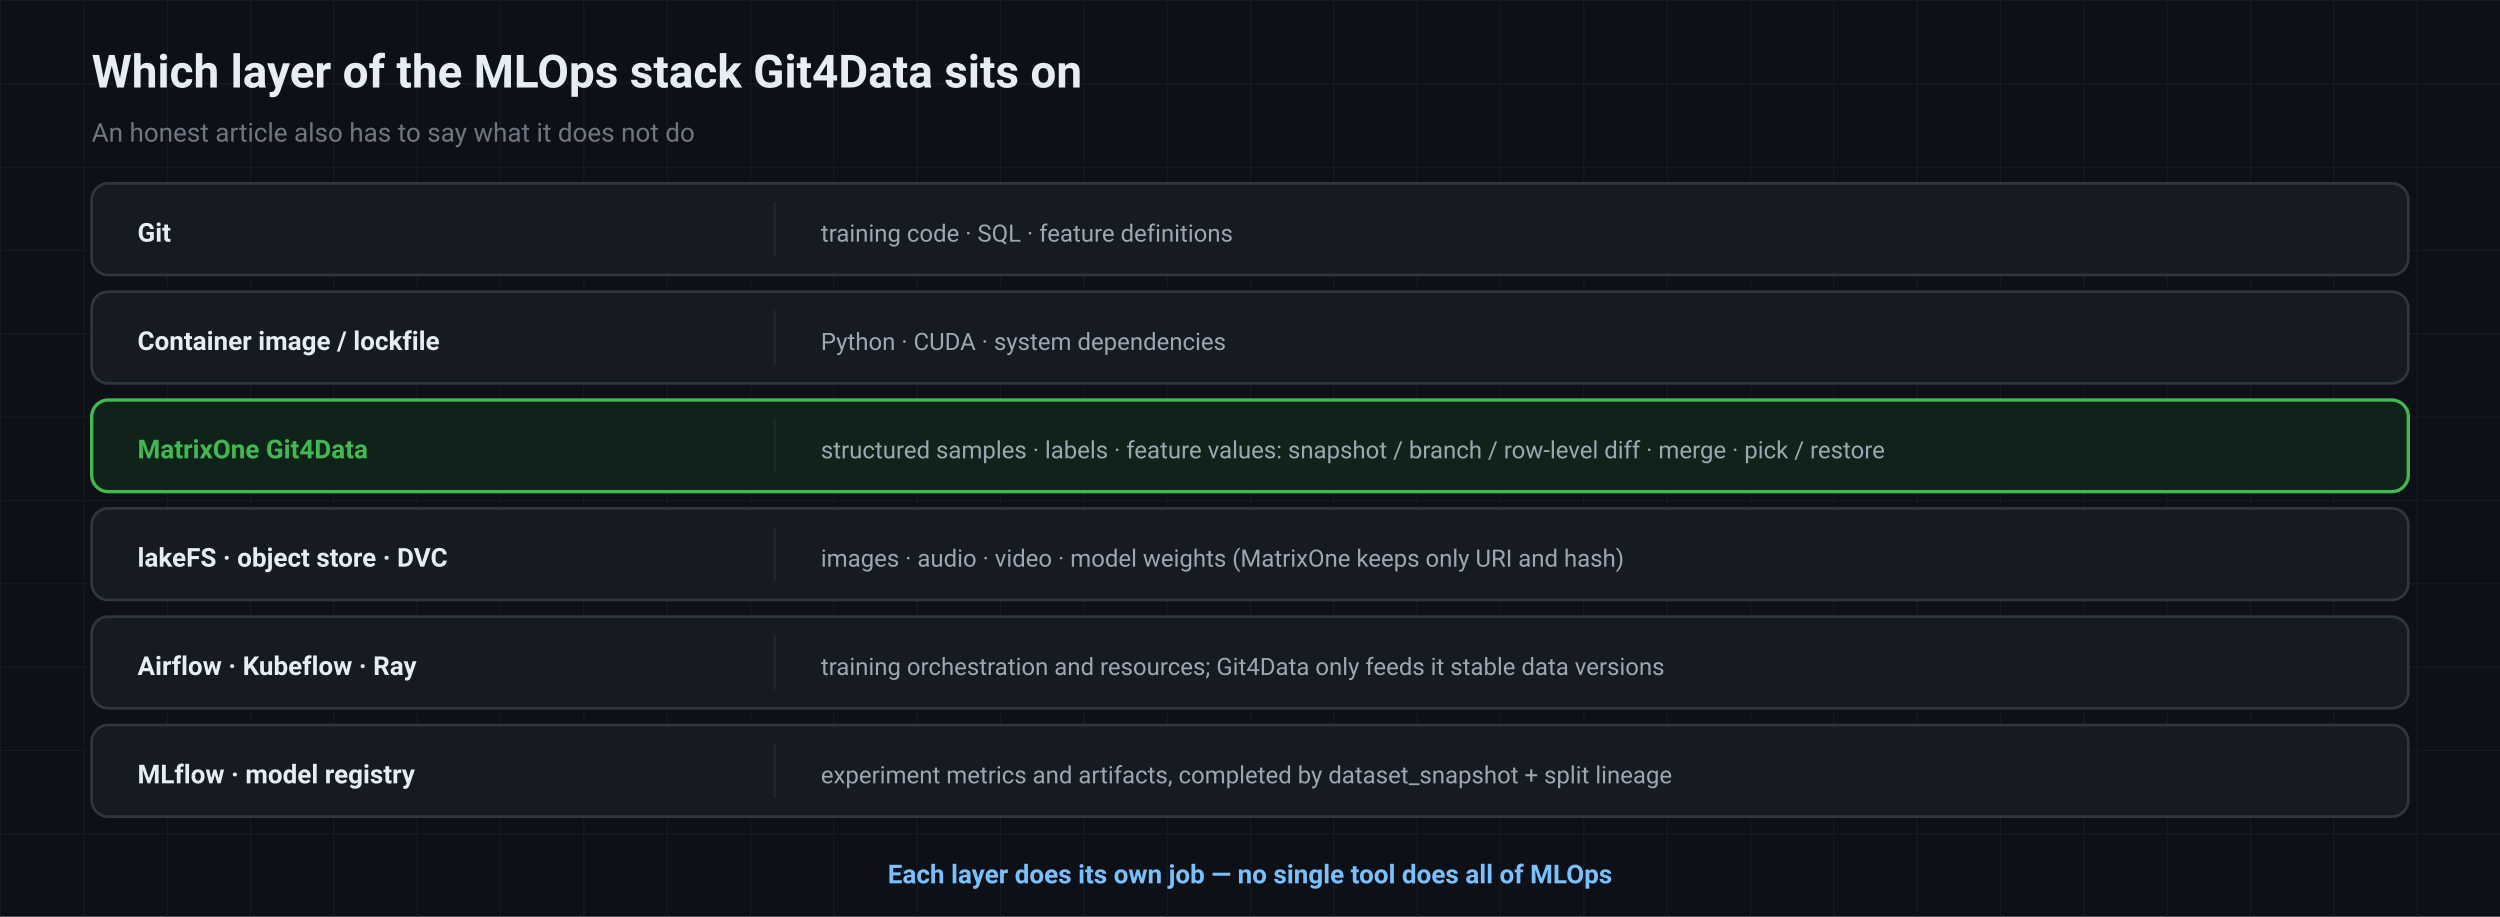
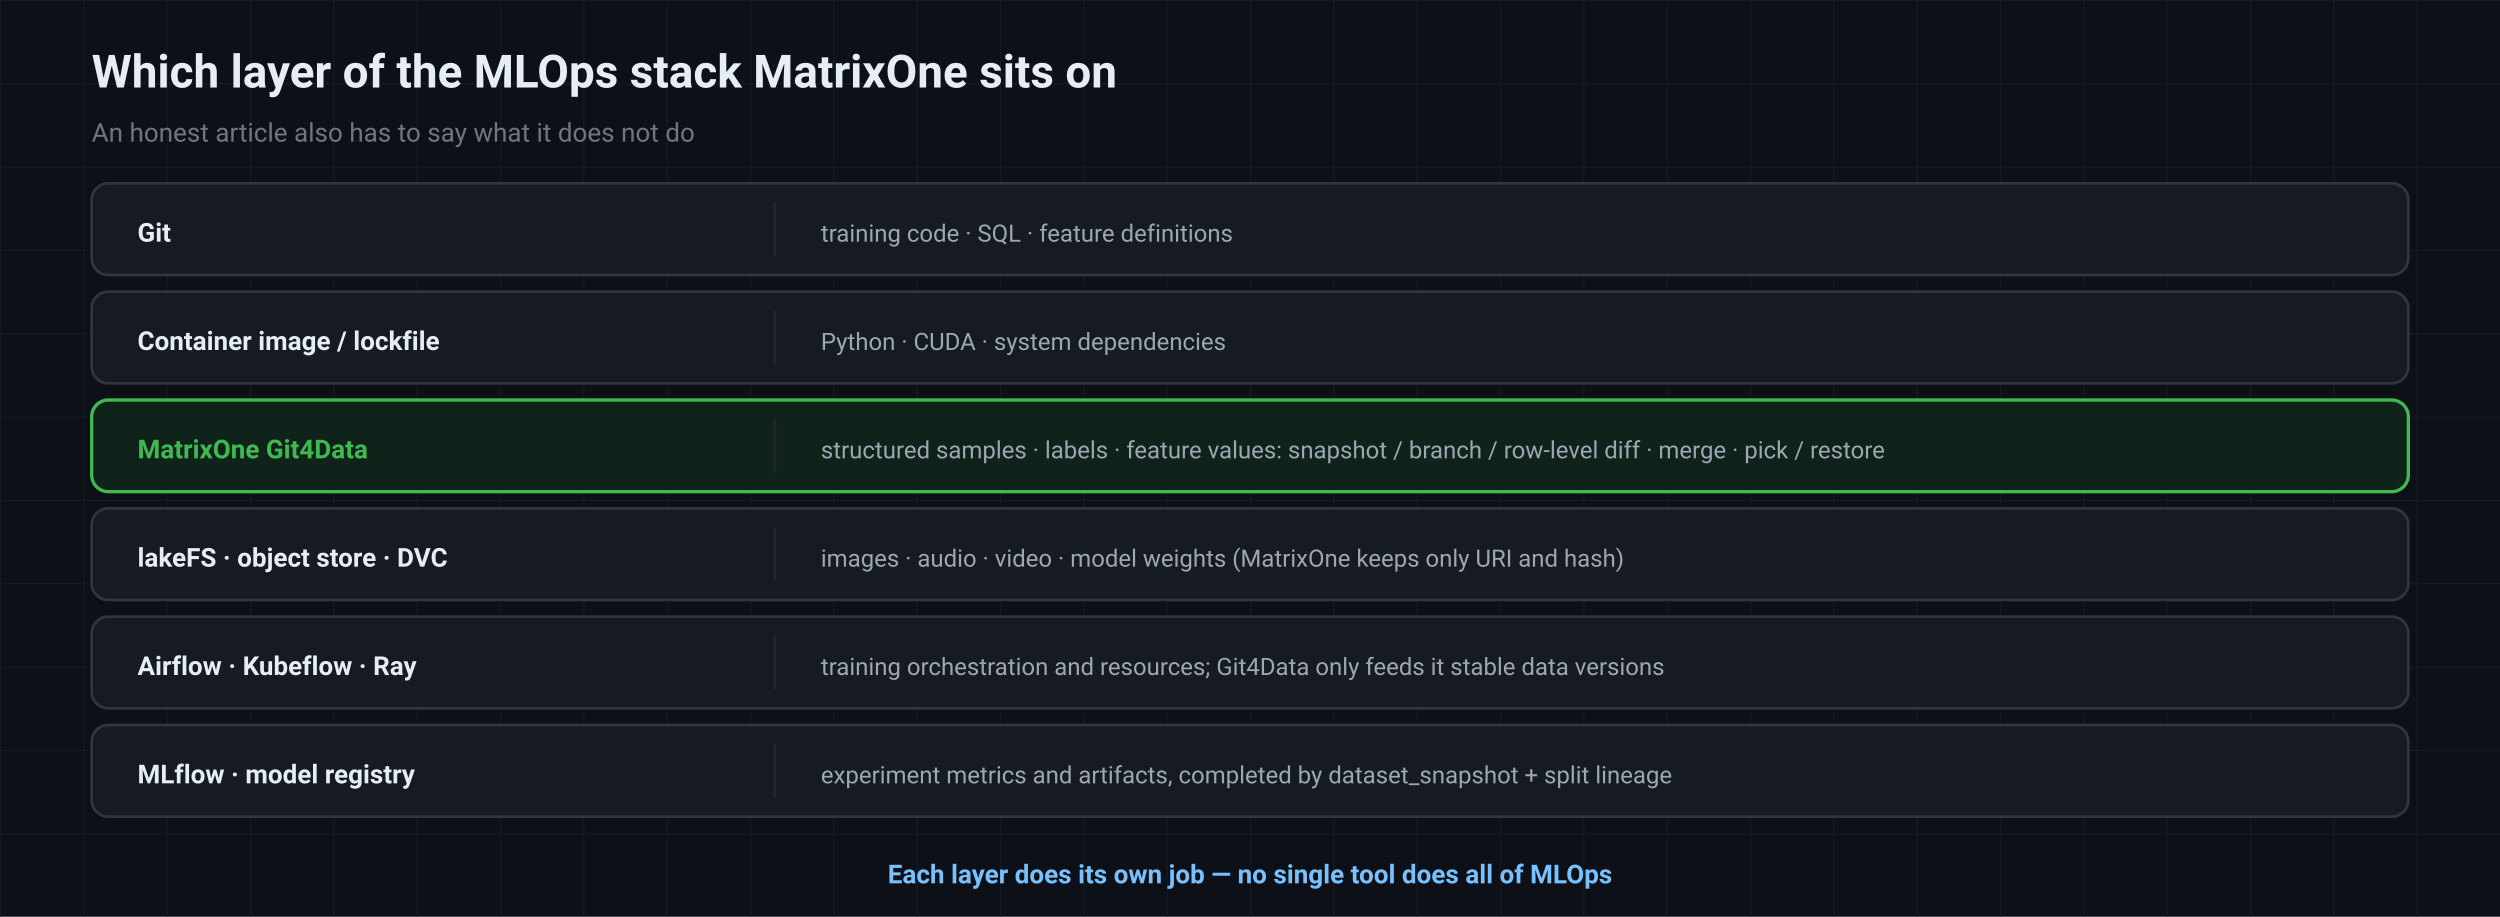
<svg xmlns="http://www.w3.org/2000/svg" viewBox="0 0 1200 440" font-family="-apple-system,'Segoe UI',Roboto,'Helvetica Neue',Arial,sans-serif">
  <defs>
    <pattern id="g" width="40" height="40" patternUnits="userSpaceOnUse">
      <path d="M40 0H0V40" fill="none" stroke="#161B22" stroke-width="1" />
    </pattern>
    <marker id="arr" markerWidth="8" markerHeight="8" refX="6" refY="3" orient="auto">
      <path d="M0 0L6 3L0 6Z" fill="#6E7681" />
    </marker>
    <marker id="arrL" markerWidth="9" markerHeight="9" refX="7" refY="3" orient="auto">
      <path d="M0 0L7 3L0 6Z" fill="#79C0FF" />
    </marker>
    <marker id="arrP" markerWidth="9" markerHeight="9" refX="7" refY="3" orient="auto">
      <path d="M0 0L7 3L0 6Z" fill="#A371F7" />
    </marker>
    <style>.mono{font-family:ui-monospace,'SF Mono',Menlo,Consolas,monospace;} .h{fill:#E6EDF3;} .m{fill:#9DA7B3;} .dim{fill:#6E7681;}</style>
  </defs>
  <rect width="1200" height="440" fill="#0D1117" />
  <rect width="1200" height="440" fill="url(#g)" />
-   <text x="44" y="42" class="h" font-size="22" font-weight="700">Which layer of the MLOps stack Git4Data sits on</text>
+   <text x="44" y="42" class="h" font-size="22" font-weight="700">Which layer of the MLOps stack MatrixOne sits on</text>
  <text x="44" y="68" class="dim" font-size="12.5">An honest article also has to say what it does not do</text>
  <rect x="44" y="88" width="1112" height="44" rx="8" fill="#161B22" stroke="#30363D" stroke-width="1.3" />
  <text x="66" y="116" fill="#E6EDF3" font-size="12.5" font-weight="700">Git</text>
  <line x1="372" y1="97" x2="372" y2="123" stroke="#21262D" stroke-width="1.2" />
  <text x="394" y="116" class="m" font-size="11.5">training code · SQL · feature definitions</text>
  <rect x="44" y="140" width="1112" height="44" rx="8" fill="#161B22" stroke="#30363D" stroke-width="1.3" />
  <text x="66" y="168" fill="#E6EDF3" font-size="12.5" font-weight="700">Container image / lockfile</text>
  <line x1="372" y1="149" x2="372" y2="175" stroke="#21262D" stroke-width="1.2" />
  <text x="394" y="168" class="m" font-size="11.5">Python · CUDA · system dependencies</text>
  <rect x="44" y="192" width="1112" height="44" rx="8" fill="#10231A" stroke="#3FB950" stroke-width="1.6" />
  <text x="66" y="220" fill="#3FB950" font-size="12.5" font-weight="700">MatrixOne Git4Data</text>
  <line x1="372" y1="201" x2="372" y2="227" stroke="#21262D" stroke-width="1.2" />
  <text x="394" y="220" class="m" font-size="11.5">structured samples · labels · feature values: snapshot / branch / row-level diff · merge · pick / restore</text>
  <rect x="44" y="244" width="1112" height="44" rx="8" fill="#161B22" stroke="#30363D" stroke-width="1.3" />
  <text x="66" y="272" fill="#E6EDF3" font-size="12.5" font-weight="700">lakeFS · object store · DVC</text>
  <line x1="372" y1="253" x2="372" y2="279" stroke="#21262D" stroke-width="1.2" />
  <text x="394" y="272" class="m" font-size="11.5">images · audio · video · model weights (MatrixOne keeps only URI and hash)</text>
  <rect x="44" y="296" width="1112" height="44" rx="8" fill="#161B22" stroke="#30363D" stroke-width="1.3" />
  <text x="66" y="324" fill="#E6EDF3" font-size="12.5" font-weight="700">Airflow · Kubeflow · Ray</text>
  <line x1="372" y1="305" x2="372" y2="331" stroke="#21262D" stroke-width="1.2" />
  <text x="394" y="324" class="m" font-size="11.5">training orchestration and resources; Git4Data only feeds it stable data versions</text>
  <rect x="44" y="348" width="1112" height="44" rx="8" fill="#161B22" stroke="#30363D" stroke-width="1.3" />
  <text x="66" y="376" fill="#E6EDF3" font-size="12.5" font-weight="700">MLflow · model registry</text>
  <line x1="372" y1="357" x2="372" y2="383" stroke="#21262D" stroke-width="1.2" />
  <text x="394" y="376" class="m" font-size="11.5">experiment metrics and artifacts, completed by dataset_snapshot + split lineage</text>
  <text x="600" y="424" fill="#79C0FF" font-size="12.5" text-anchor="middle" font-weight="700">Each layer does its own job — no single tool does all of MLOps</text>
</svg>
